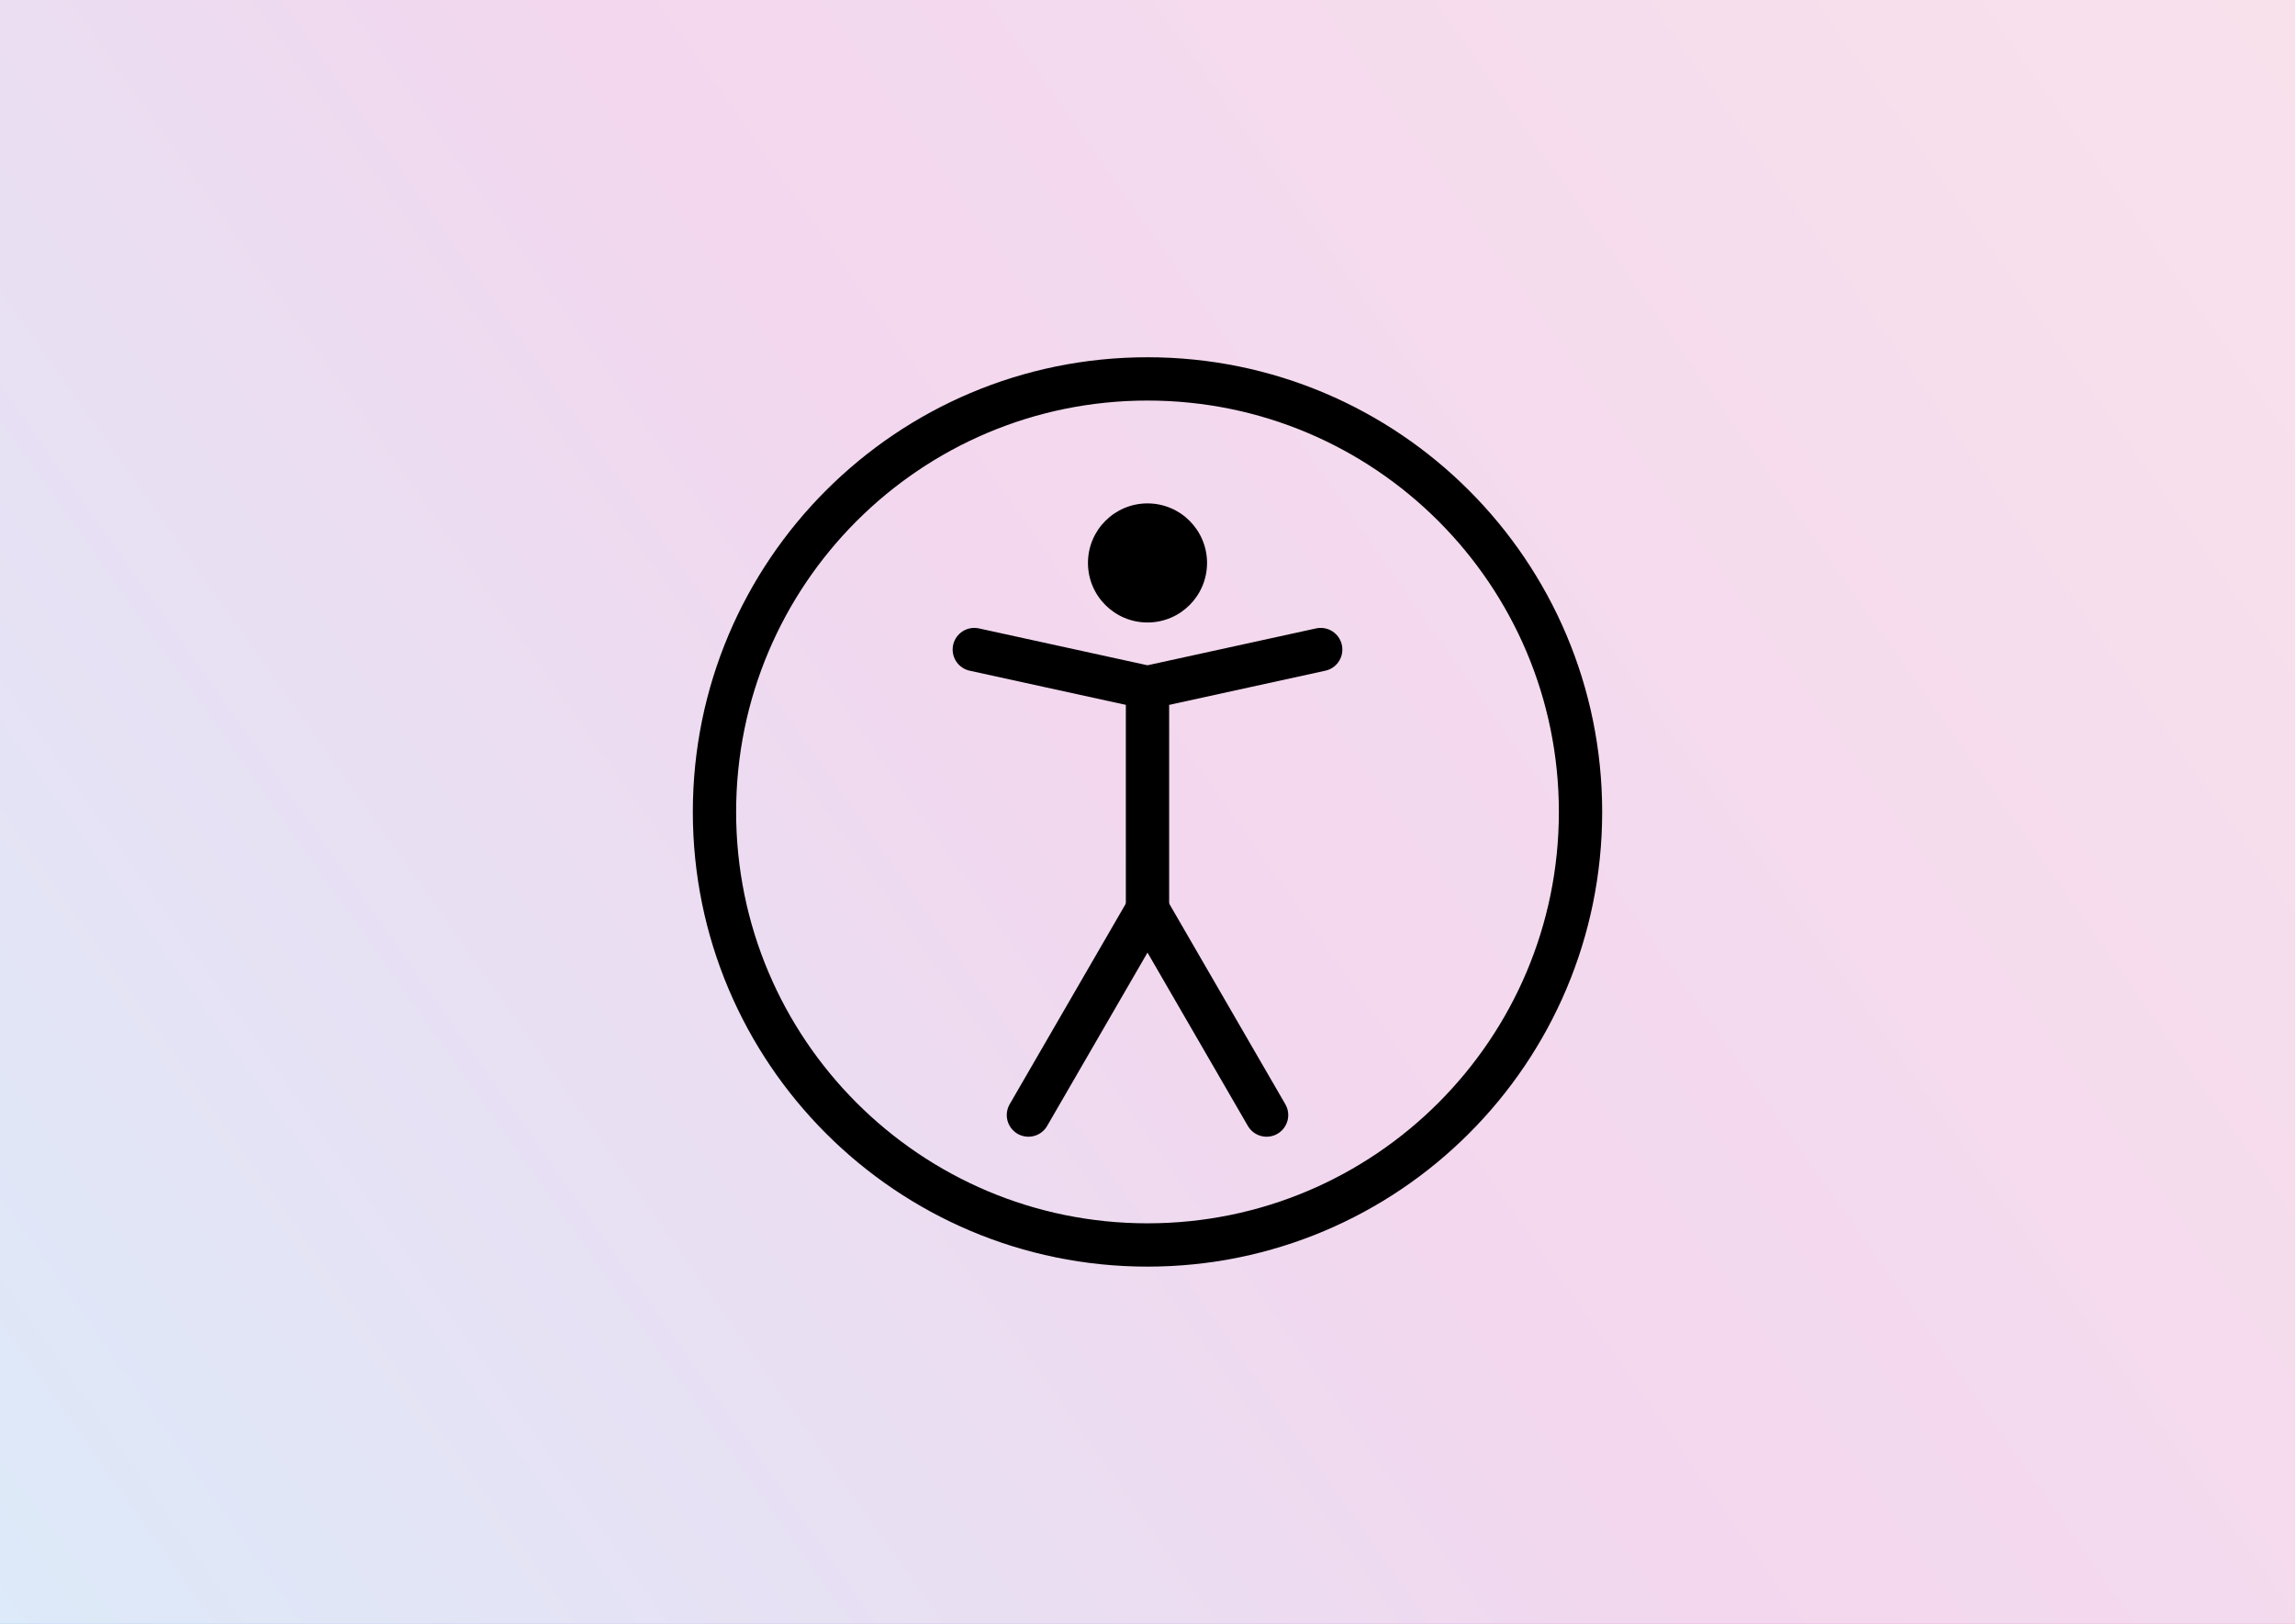
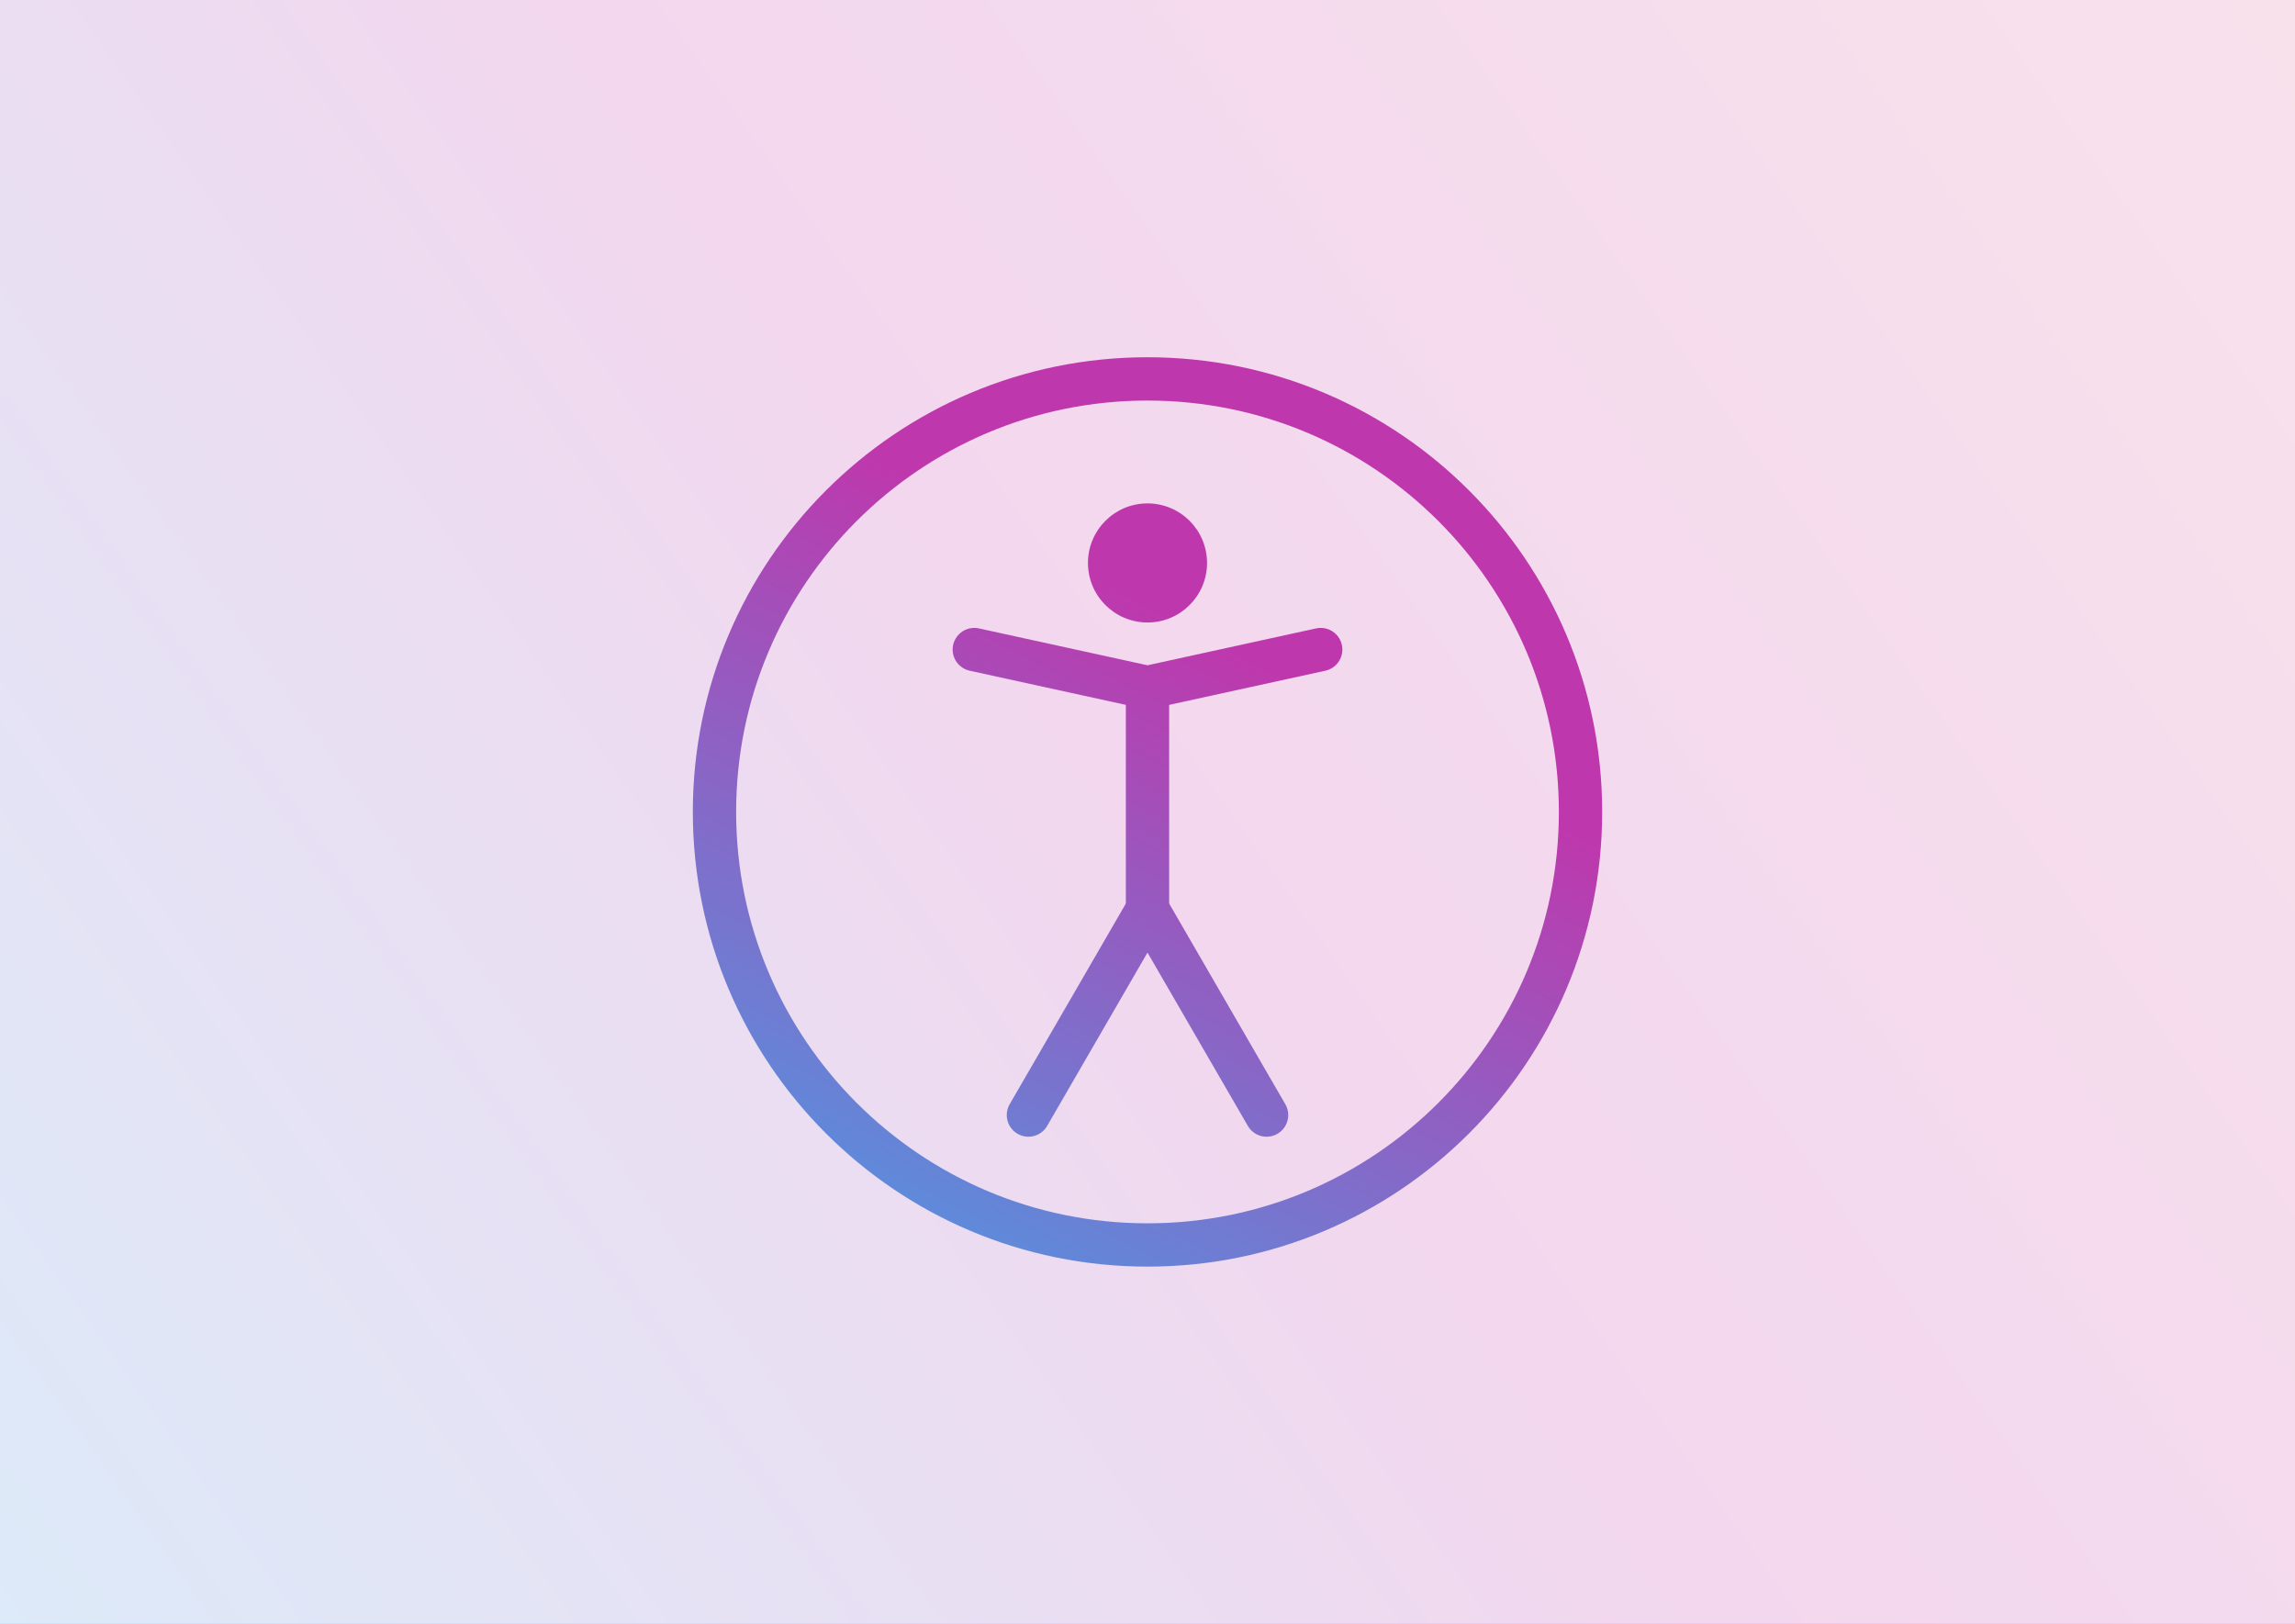
<svg xmlns="http://www.w3.org/2000/svg" width="424" height="300" viewBox="0 0 424 300" fill="none">
  <defs>
    <linearGradient id="bg_gradient" x1="0" y1="300" x2="424" y2="0" gradientUnits="userSpaceOnUse">
      <stop stop-color="#5295E0" />
      <stop offset="0.5" stop-color="#BF37AC" />
      <stop offset="1" stop-color="#E06B9E" />
    </linearGradient>
+     <linearGradient id="icon_gradient" x1="180" y1="210" x2="244" y2="90" gradientUnits="userSpaceOnUse">
+       <stop stop-color="#5295E0" />
+       <stop offset="1" stop-color="#BF37AC" />
+     </linearGradient>
  </defs>
  <rect width="424" height="300" fill="url(#bg_gradient)" />
  <rect width="424" height="300" fill="white" fill-opacity="0.8" />
  <g transform="translate(212, 150)">
-     <circle cx="0" cy="0" r="80" stroke="#000000" stroke-width="8" fill="none" />
-     <circle cx="0" cy="-46" r="11" fill="#000000" />
-     <path d="M0 -23 L0 18" stroke="#000000" stroke-width="8" stroke-linecap="round" />
-     <path d="M-32 -30 L0 -23 L32 -30" stroke="#000000" stroke-width="8" stroke-linecap="round" fill="none" />
-     <path d="M0 18 L-22 56" stroke="#000000" stroke-width="8" stroke-linecap="round" />
-     <path d="M0 18 L22 56" stroke="#000000" stroke-width="8" stroke-linecap="round" />
+     <circle cx="0" cy="0" r="80" stroke="url(#icon_gradient)" stroke-width="8" fill="none" />
+     <circle cx="0" cy="-46" r="11" fill="url(#icon_gradient)" />
+     <path d="M0 -23 L0 18" stroke="url(#icon_gradient)" stroke-width="8" stroke-linecap="round" />
+     <path d="M-32 -30 L0 -23 L32 -30" stroke="url(#icon_gradient)" stroke-width="8" stroke-linecap="round" fill="none" />
+     <path d="M0 18 L-22 56" stroke="url(#icon_gradient)" stroke-width="8" stroke-linecap="round" />
+     <path d="M0 18 L22 56" stroke="url(#icon_gradient)" stroke-width="8" stroke-linecap="round" />
  </g>
</svg>
